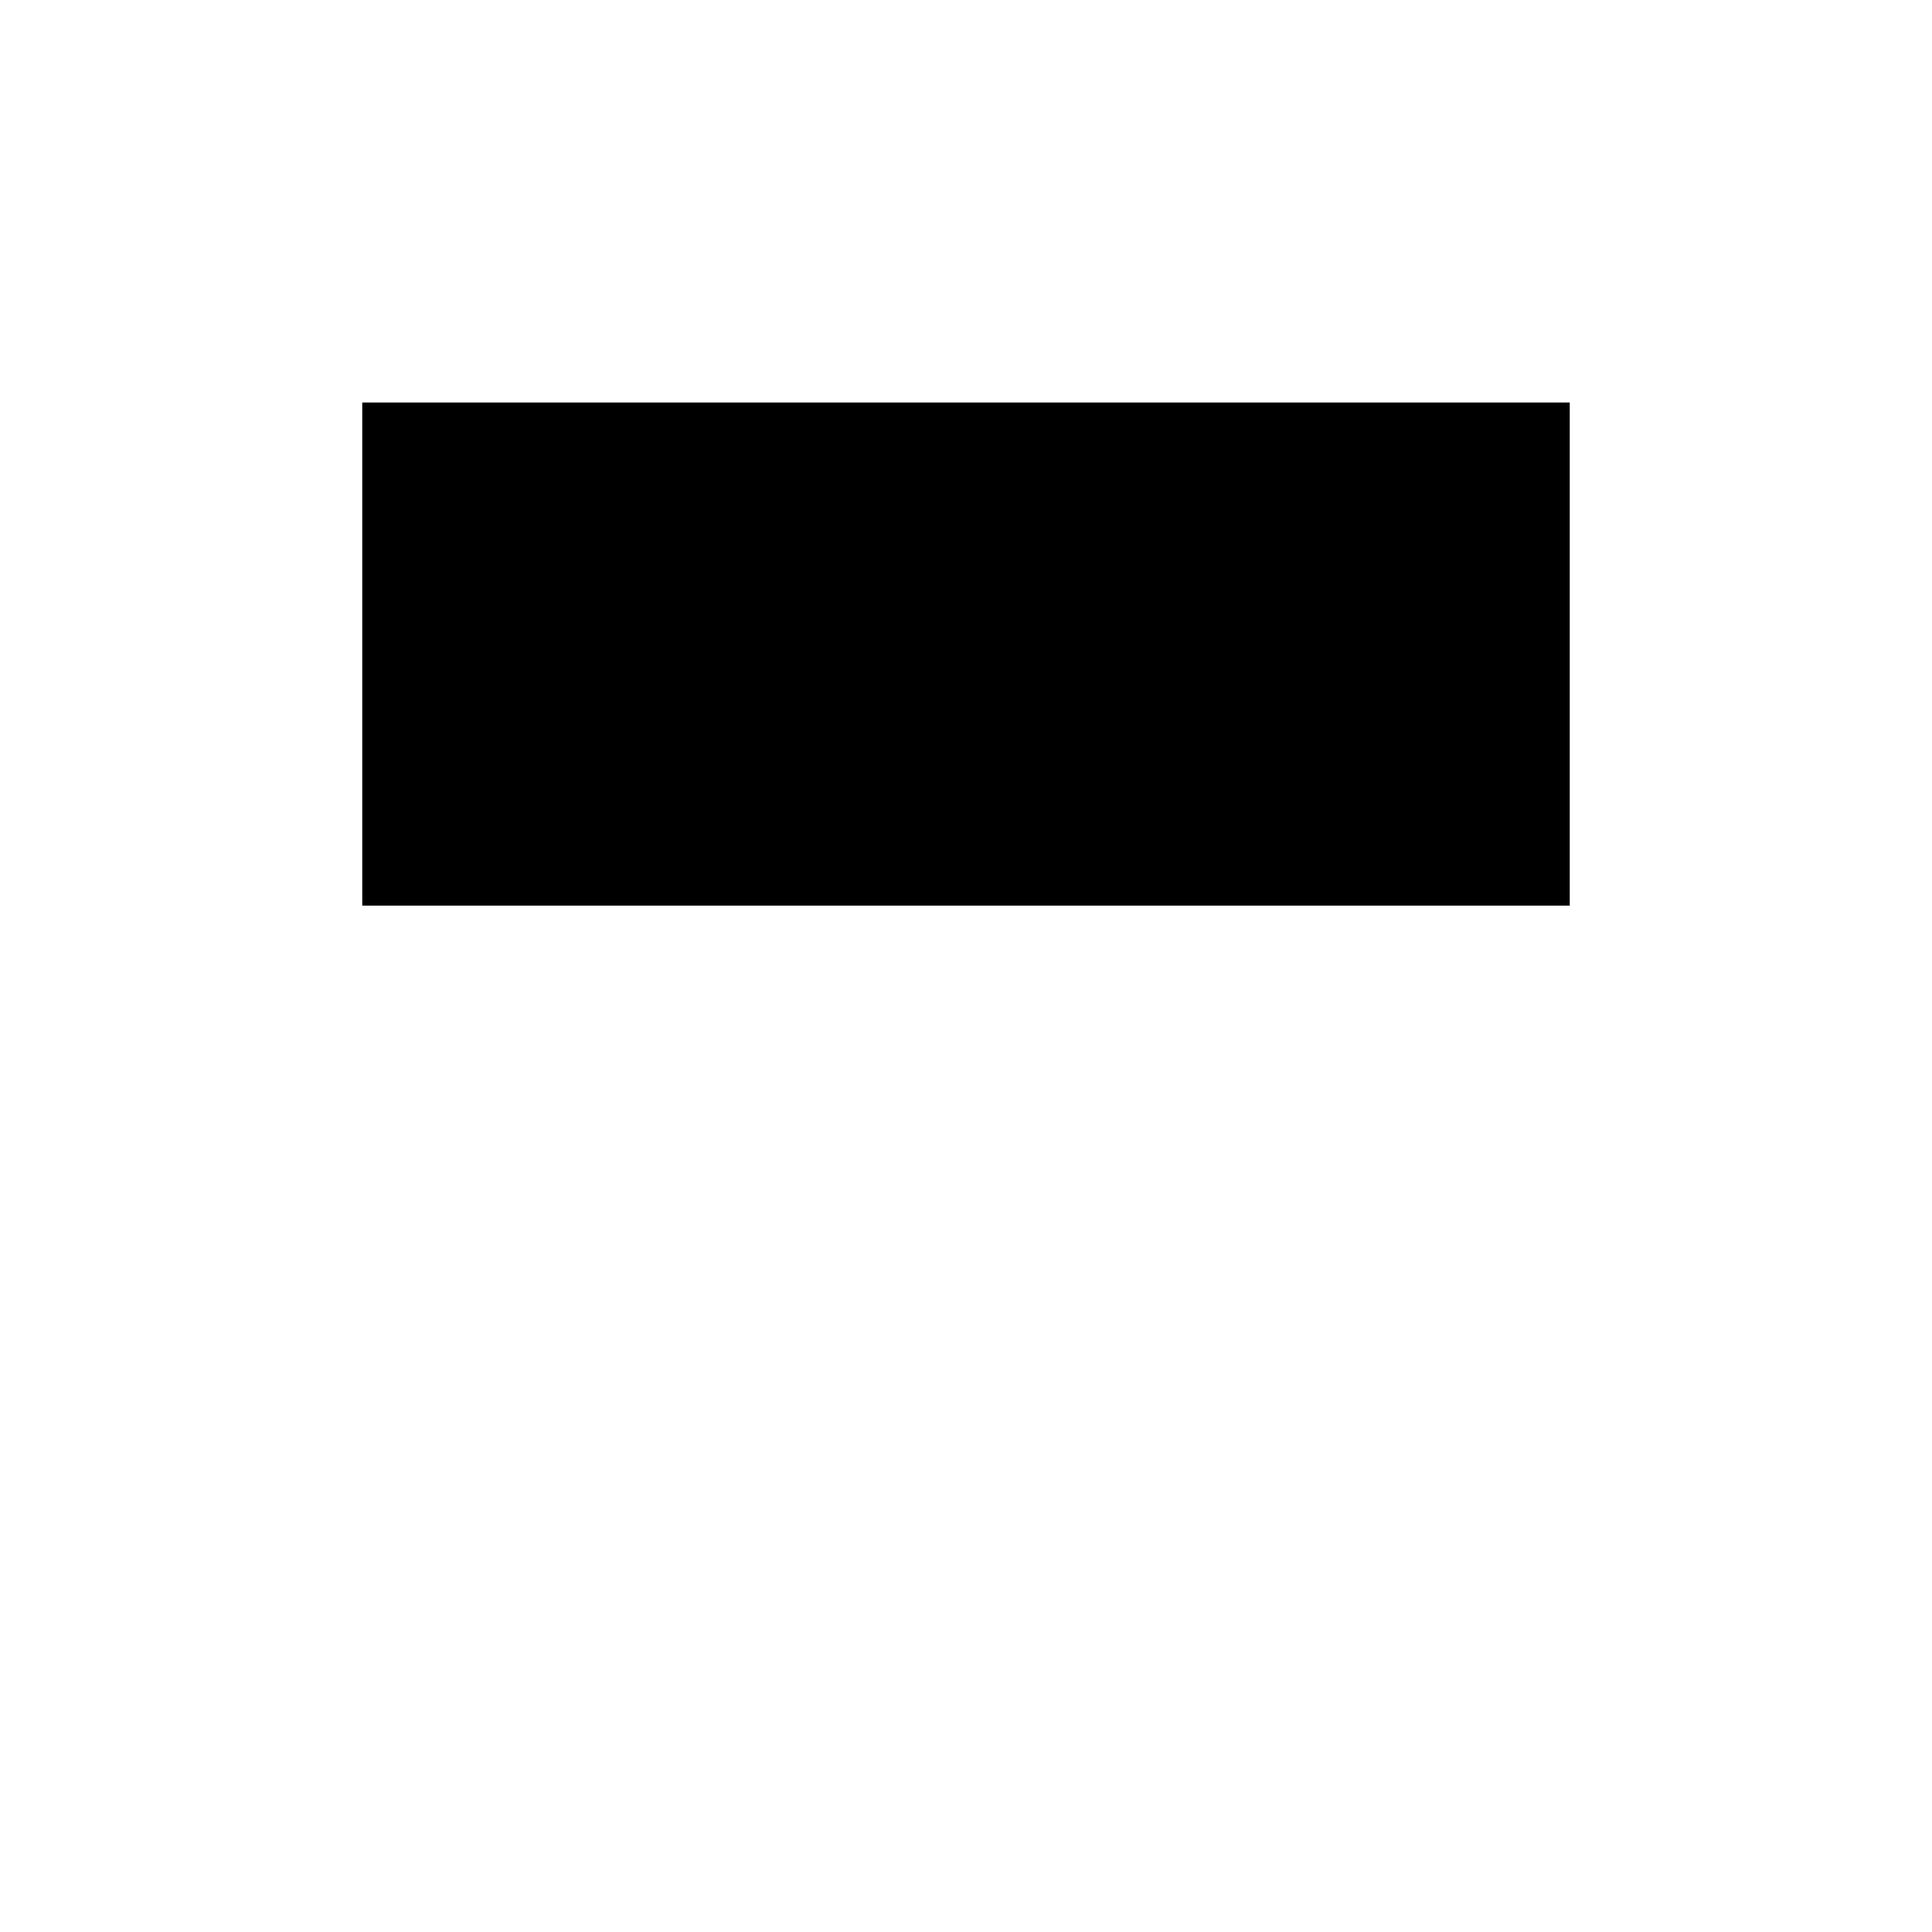
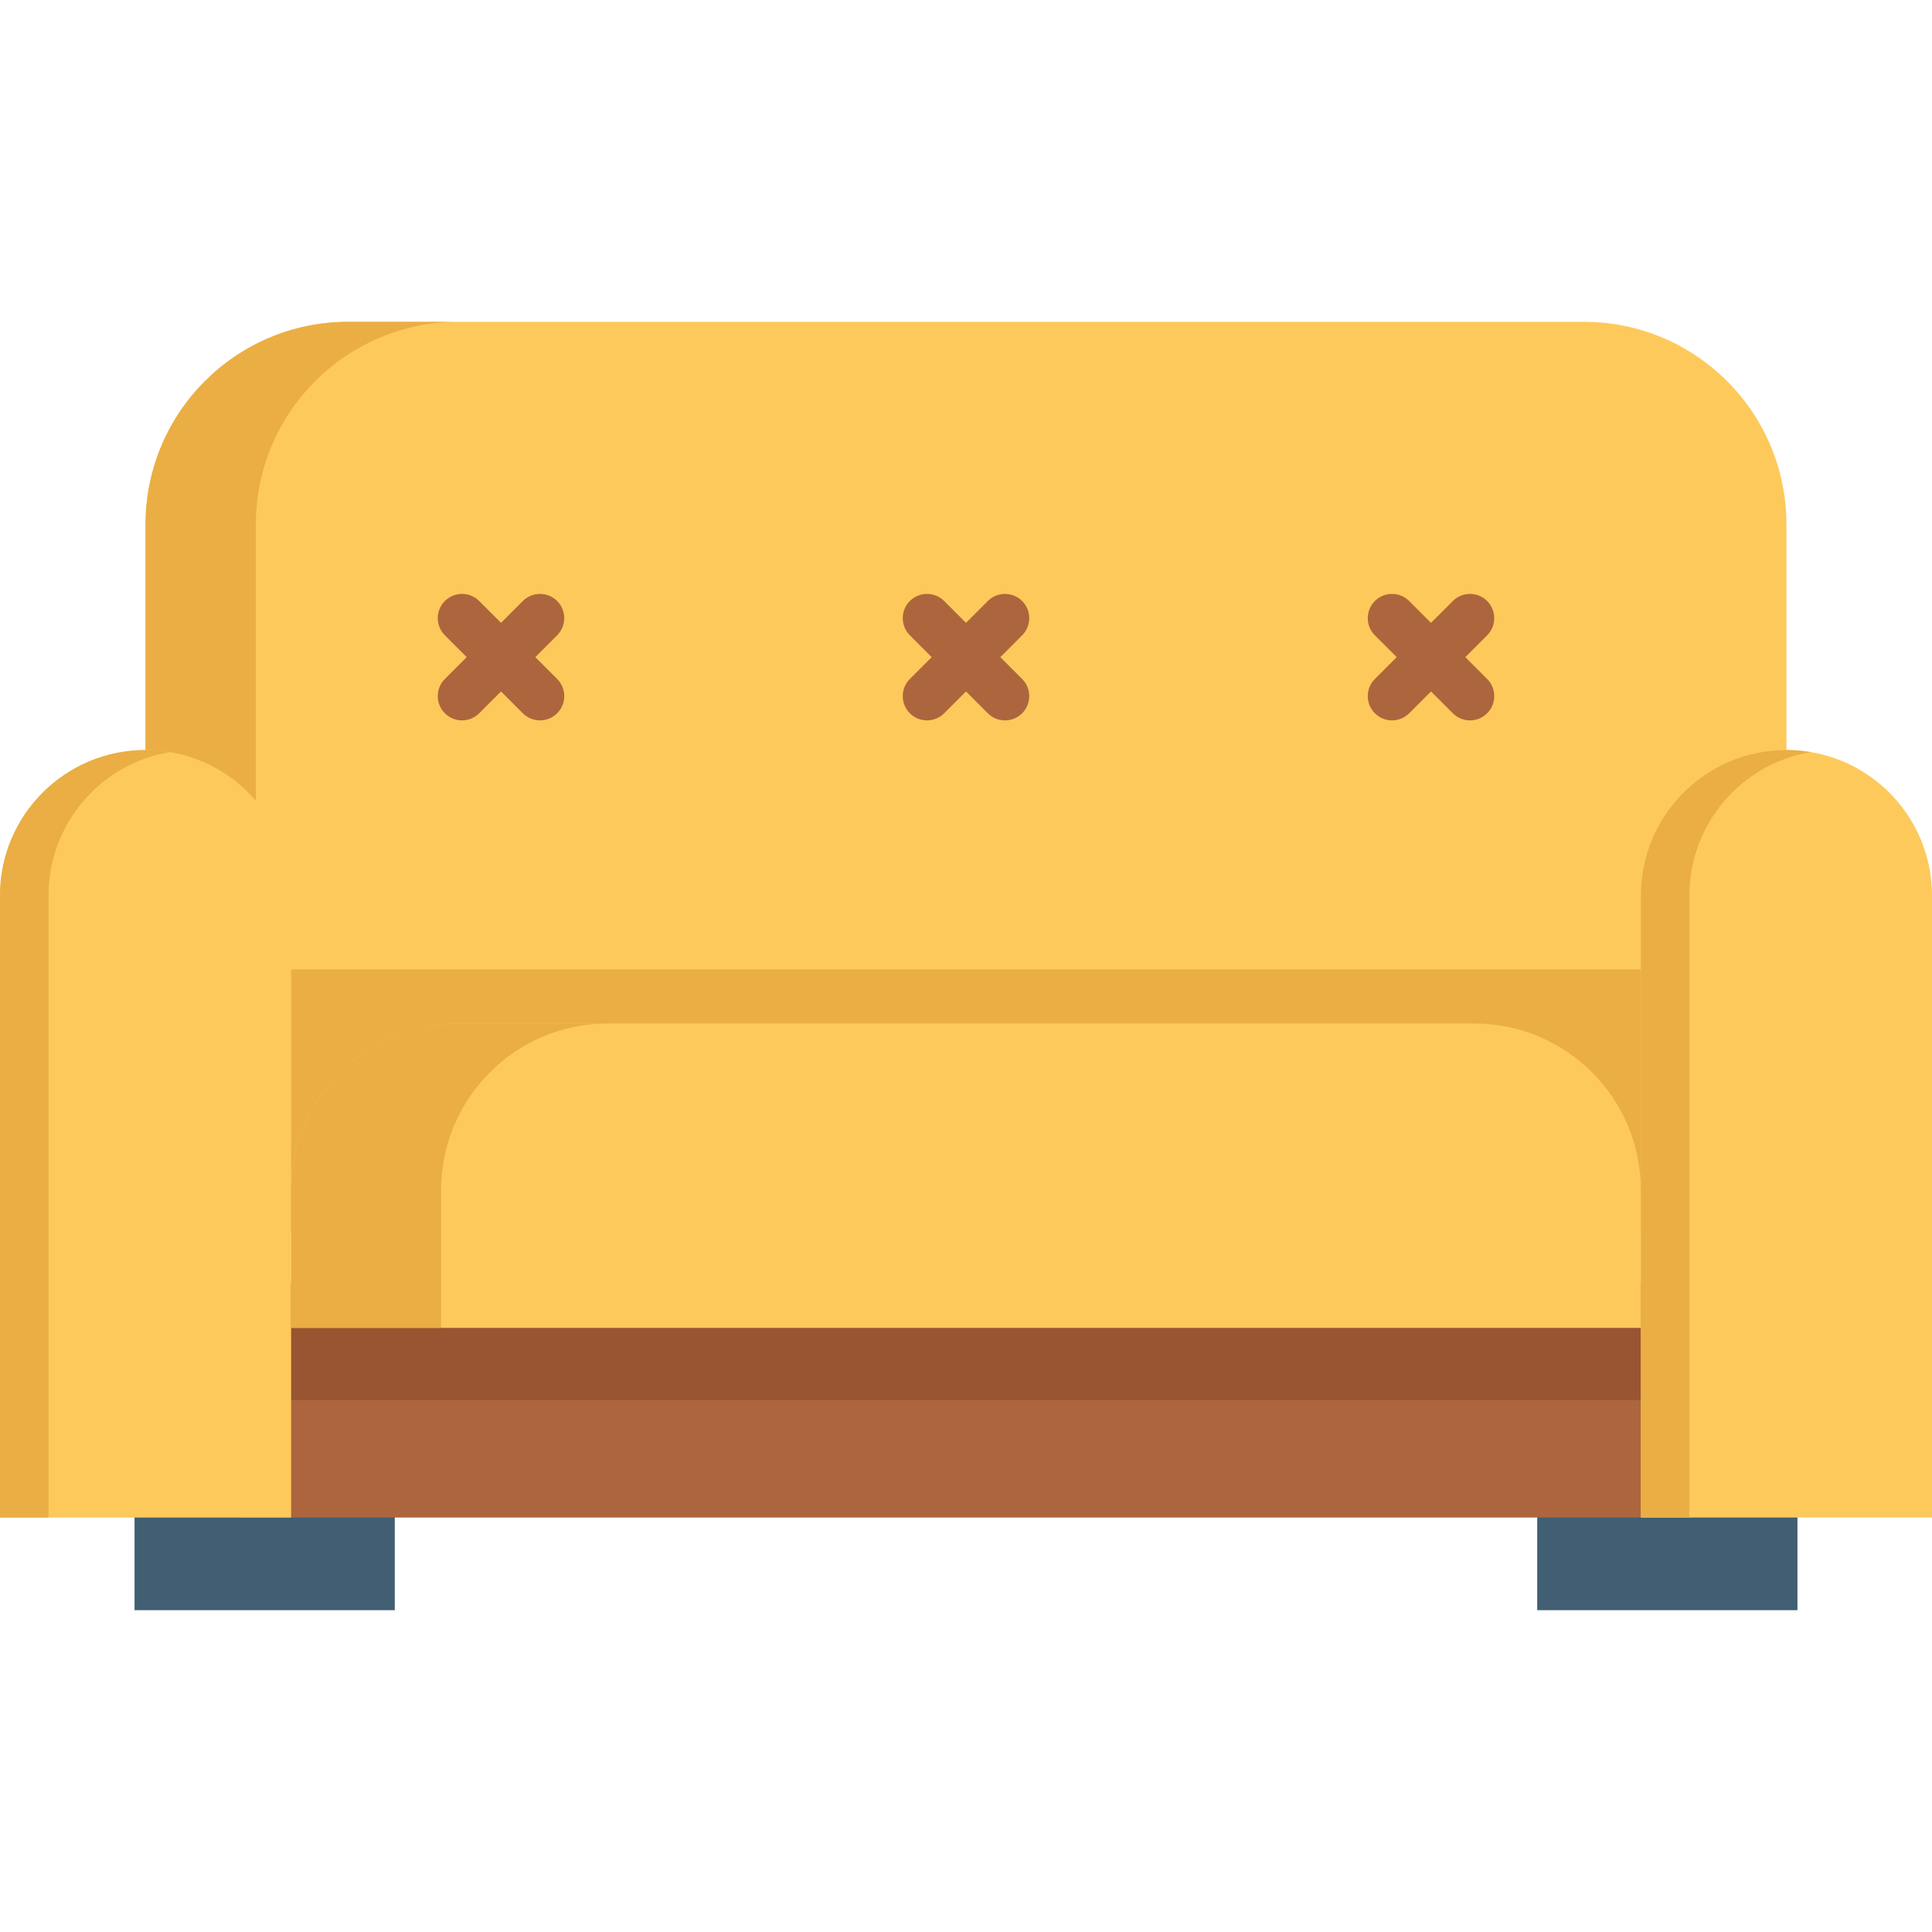
- <svg xmlns="http://www.w3.org/2000/svg" version="1.0" width="48pt" height="48pt" viewBox="0 0 48 48" preserveAspectRatio="xMidYMid meet">
-   <g transform="translate(0,48) scale(0.1,-0.1)" fill="#000000" stroke="none">
-     <path d="M90 318 l0 -63 150 0 150 0 0 63 0 62 -150 0 -150 0 0 -62z" />
+ <svg xmlns="http://www.w3.org/2000/svg" version="1.1" id="Layer_1" x="0px" y="0px" viewBox="0 0 512 512" style="enable-background:new 0 0 512 512;" xml:space="preserve">
+   <g>
+     <rect x="35.653" y="400.997" style="fill:#415E72;" width="68.968" height="25.717" />
+     <rect x="407.379" y="400.997" style="fill:#415E72;" width="68.968" height="25.717" />
  </g>
+   <path style="fill:#FEC95B;" d="M38.575,326.184V138.975c0-29.652,24.037-53.689,53.689-53.689h327.473  c29.652,0,53.689,24.037,53.689,53.689v187.208" />
+   <g>
+     <rect x="38.575" y="256.9" style="fill:#EAAE44;" width="434.849" height="69.284" />
+     <path style="fill:#EAAE44;" d="M121.491,85.287H92.264c-29.652,0-53.689,24.037-53.689,53.689v187.208h29.227V138.975   C67.803,109.324,91.84,85.287,121.491,85.287z" />
+   </g>
+   <rect x="63.12" y="339.896" style="fill:#AD653D;" width="385.765" height="62.27" />
+   <rect x="63.12" y="339.896" style="fill:#995431;" width="385.765" height="31.135" />
+   <path style="fill:#FEC95B;" d="M38.575,198.768L38.575,198.768C17.271,198.768,0,216.039,0,237.344v164.822h77.151V237.344  C77.151,216.039,59.879,198.768,38.575,198.768z" />
+   <path style="fill:#EAAE44;" d="M45.005,199.312c-2.092-0.351-4.237-0.544-6.429-0.544l0,0C17.271,198.768,0,216.038,0,237.344  v164.822h12.858V237.344C12.858,218.23,26.762,202.374,45.005,199.312z" />
+   <g>
+     <path style="fill:#FEC95B;" d="M473.425,198.768L473.425,198.768c-21.304,0-38.575,17.271-38.575,38.575v164.822H512V237.344   C512,216.039,494.729,198.768,473.425,198.768z" />
+     <path style="fill:#FEC95B;" d="M77.151,315.406c0-24.39,19.773-44.163,44.163-44.163h269.373c24.39,0,44.163,19.773,44.163,44.163   v36.495H77.151V315.406z" />
+   </g>
+   <g>
+     <path style="fill:#EAAE44;" d="M479.854,199.312c-2.092-0.351-4.237-0.544-6.429-0.544l0,0c-21.304,0-38.575,17.27-38.575,38.575   v164.822h12.858V237.344C447.708,218.23,461.611,202.374,479.854,199.312z" />
+     <path style="fill:#EAAE44;" d="M161.058,271.243h-39.744c-24.39,0-44.163,19.773-44.163,44.163v36.495h39.744v-36.495   C116.895,291.016,136.668,271.243,161.058,271.243z" />
+   </g>
+   <g>
+     <path style="fill:#AD653D;" d="M147.648,159.273c-2.511-2.51-6.581-2.51-9.092,0l-5.785,5.785l-5.785-5.785   c-2.511-2.51-6.581-2.51-9.092,0c-2.511,2.511-2.511,6.581,0,9.092l5.785,5.785l-5.785,5.785c-2.511,2.511-2.511,6.581,0,9.092   c1.255,1.255,2.9,1.883,4.546,1.883c1.646,0,3.291-0.628,4.546-1.883l5.785-5.785l5.785,5.785c1.255,1.255,2.9,1.883,4.546,1.883   s3.291-0.628,4.546-1.883c2.511-2.511,2.511-6.581,0-9.092l-5.785-5.785l5.785-5.785   C150.159,165.855,150.159,161.784,147.648,159.273z" />
+     <path style="fill:#AD653D;" d="M388.323,174.151l5.785-5.785c2.511-2.511,2.511-6.581,0-9.092c-2.511-2.51-6.581-2.51-9.092,0   l-5.785,5.785l-5.785-5.785c-2.511-2.51-6.581-2.51-9.092,0c-2.511,2.511-2.511,6.581,0,9.092l5.785,5.785l-5.785,5.785   c-2.511,2.511-2.511,6.581,0,9.092c1.255,1.255,2.9,1.883,4.546,1.883s3.291-0.628,4.546-1.883l5.785-5.785l5.785,5.785   c1.255,1.255,2.9,1.883,4.546,1.883s3.291-0.628,4.546-1.883c2.511-2.511,2.511-6.581,0-9.092L388.323,174.151z" />
+     <path style="fill:#AD653D;" d="M270.878,159.273c-2.511-2.51-6.581-2.51-9.092,0L256,165.059l-5.785-5.785   c-2.511-2.51-6.581-2.51-9.092,0c-2.511,2.511-2.511,6.581,0,9.092l5.785,5.785l-5.785,5.785c-2.511,2.511-2.511,6.581,0,9.092   c1.255,1.255,2.9,1.883,4.546,1.883c1.646,0,3.291-0.628,4.546-1.883l5.785-5.784l5.785,5.785c1.255,1.255,2.9,1.883,4.546,1.883   c1.646,0,3.291-0.628,4.546-1.883c2.511-2.511,2.511-6.581,0-9.092l-5.785-5.785l5.785-5.785   C273.389,165.855,273.389,161.784,270.878,159.273z" />
+   </g>
+   <g>
+ </g>
+   <g>
+ </g>
+   <g>
+ </g>
+   <g>
+ </g>
+   <g>
+ </g>
+   <g>
+ </g>
+   <g>
+ </g>
+   <g>
+ </g>
+   <g>
+ </g>
+   <g>
+ </g>
+   <g>
+ </g>
+   <g>
+ </g>
+   <g>
+ </g>
+   <g>
+ </g>
+   <g>
+ </g>
</svg>
